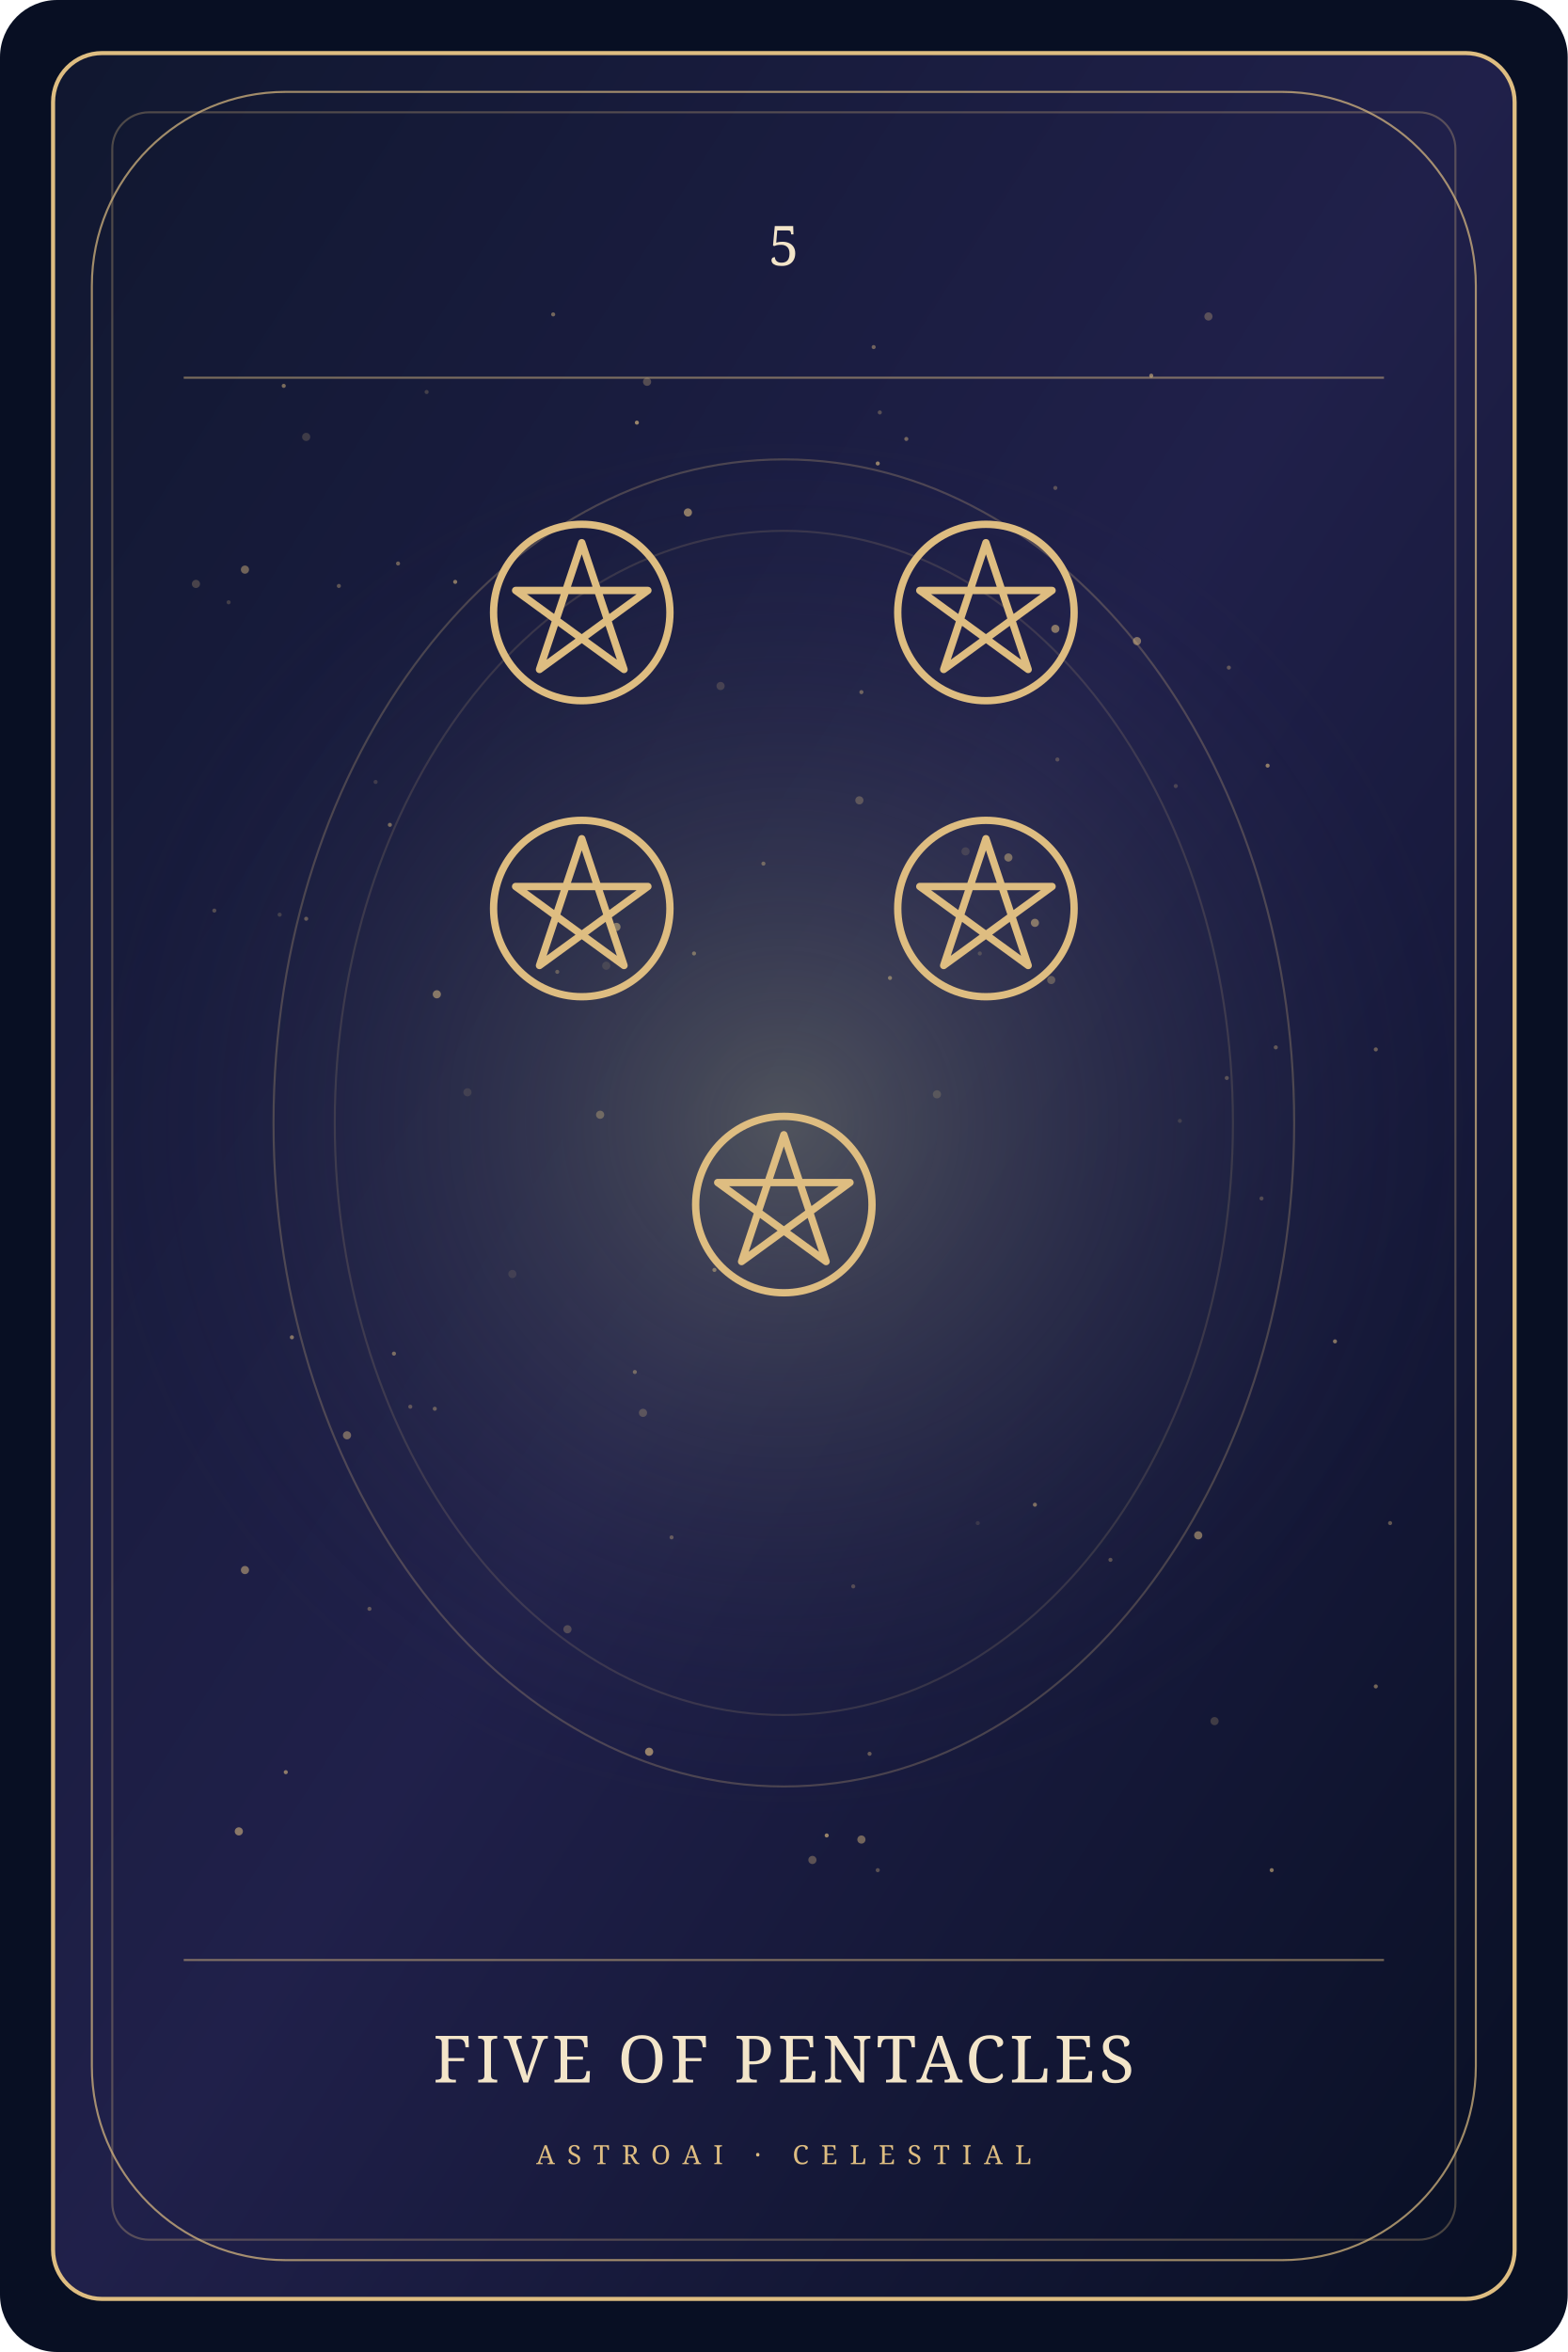
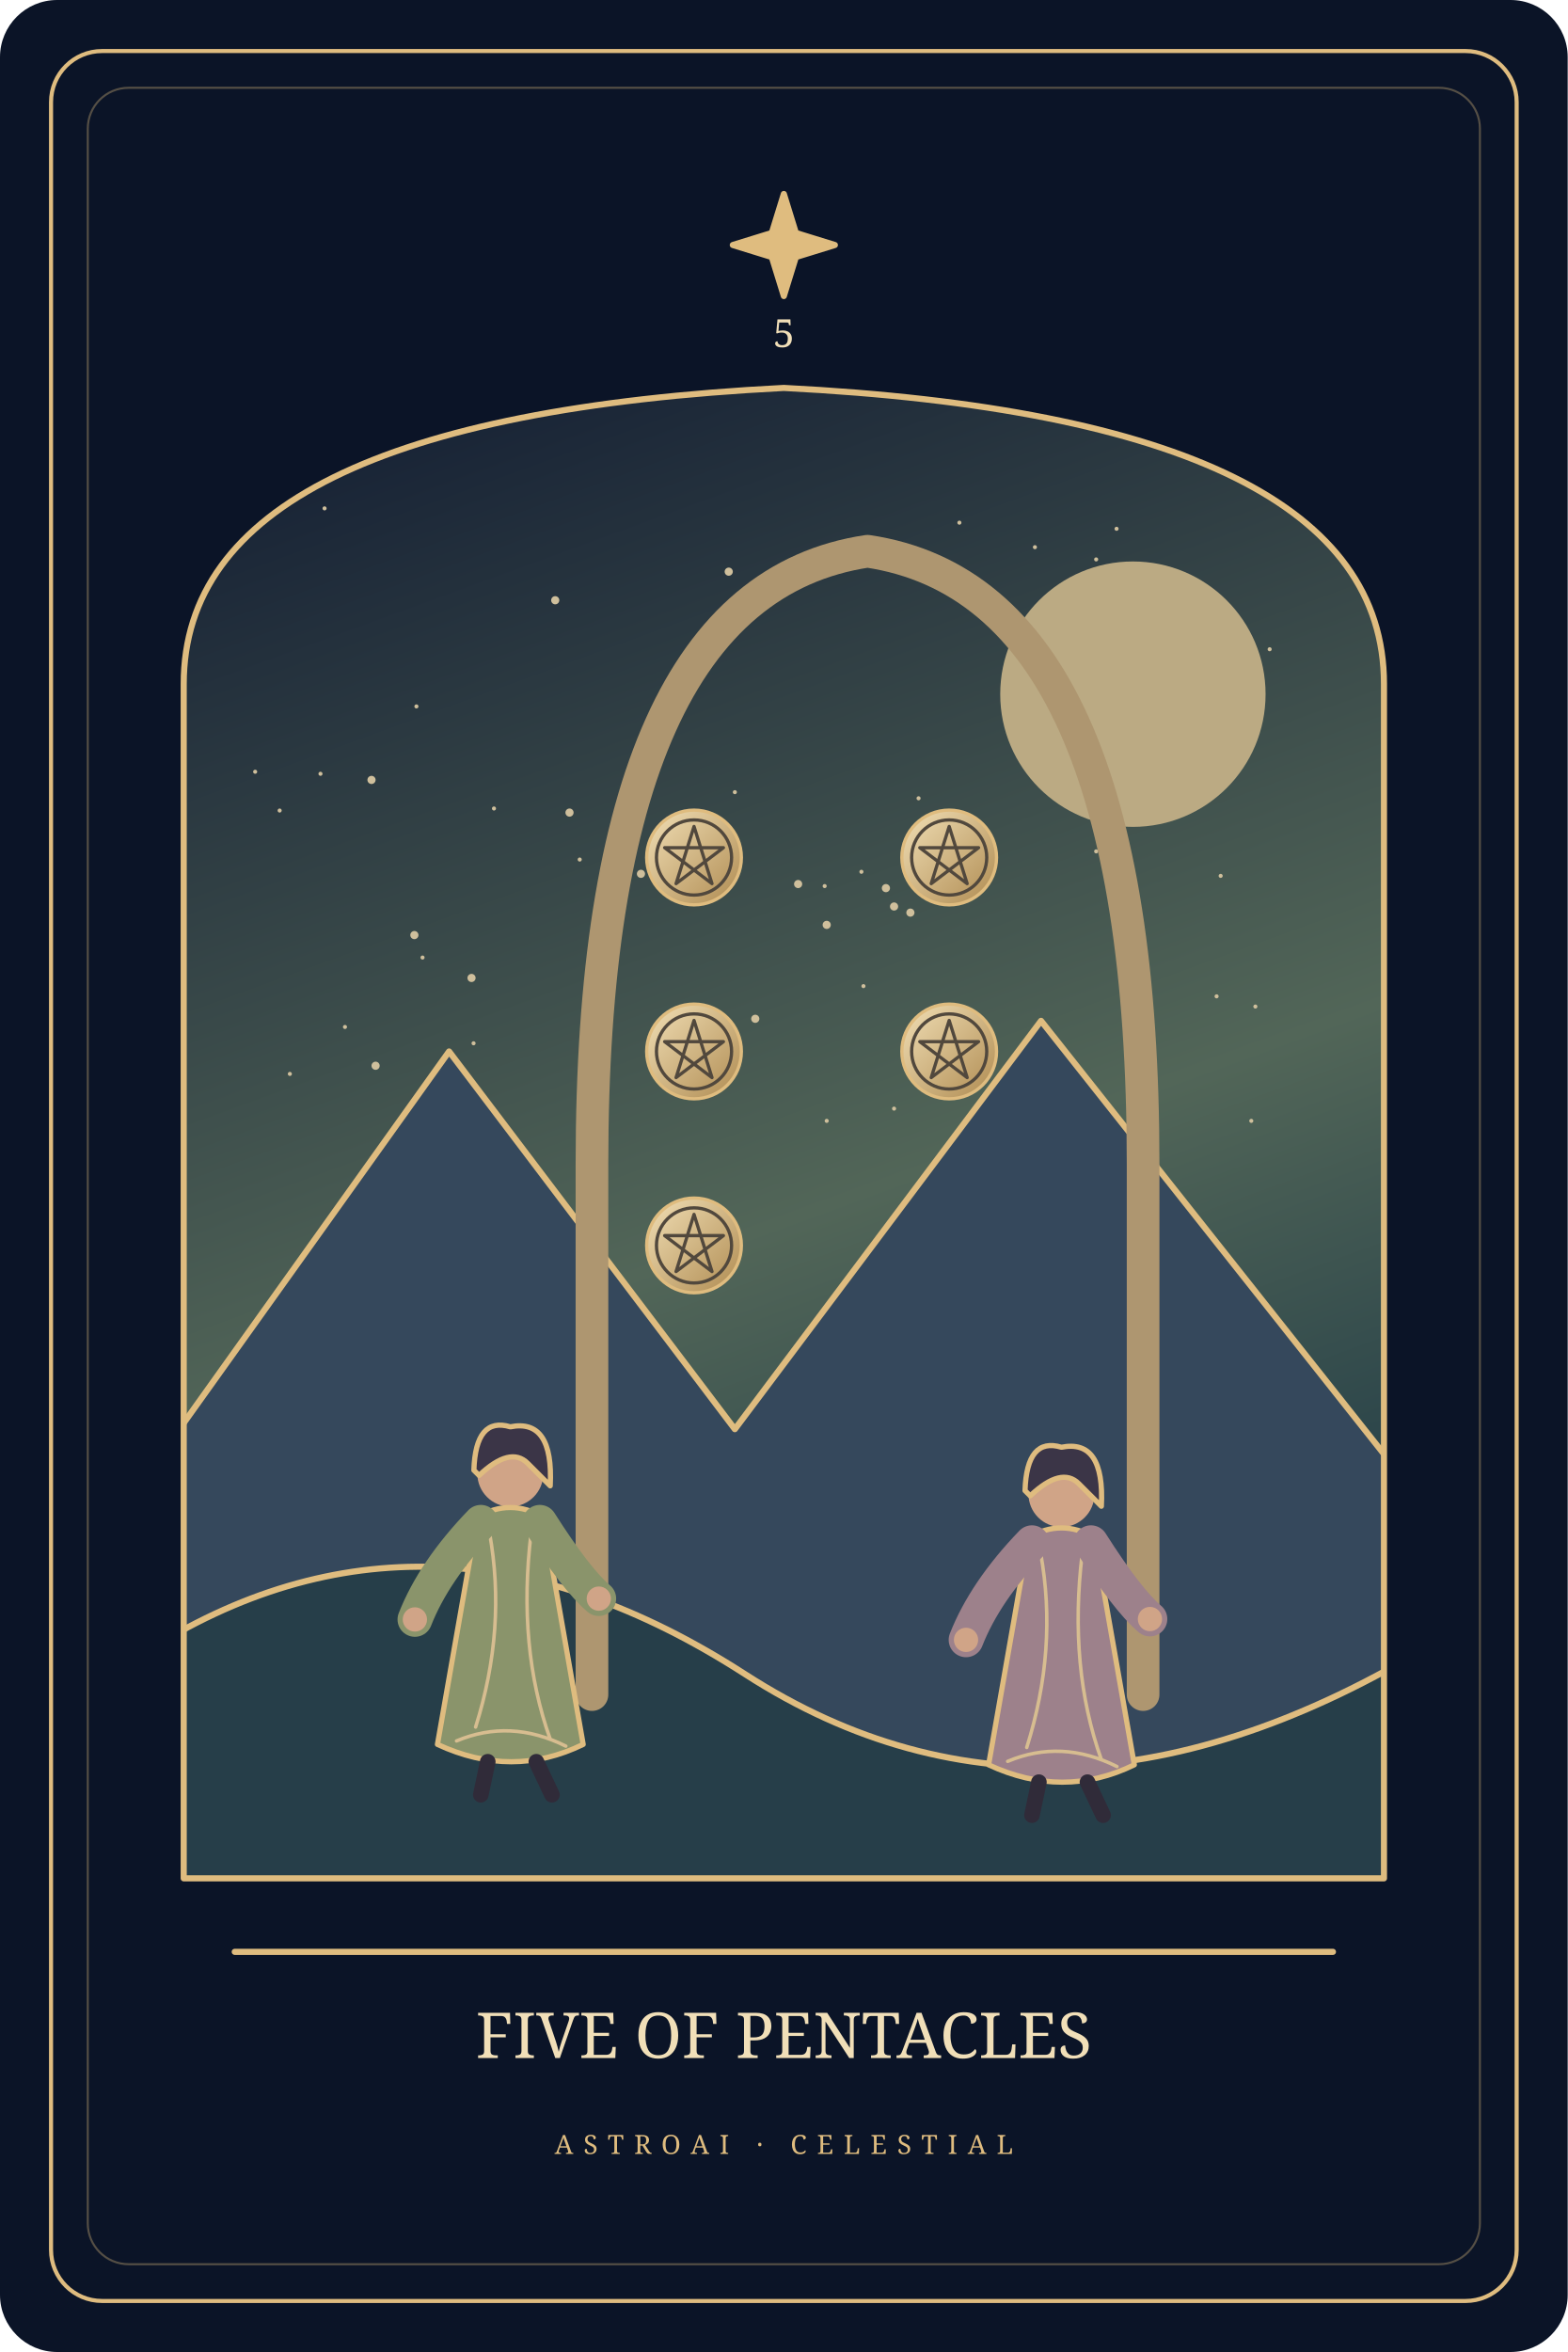
<svg xmlns="http://www.w3.org/2000/svg" width="768" height="1152" viewBox="0 0 768 1152" role="img" aria-label="Five of Pentacles">
  <defs>
-     <linearGradient id="bg" x2="1" y2="1">
-       <stop stop-color="#10172f" />
-       <stop offset=".5" stop-color="#20204a" />
-       <stop offset="1" stop-color="#080f23" />
+     <linearGradient id="sky" x2=".3" y2="1">
+       <stop stop-color="#101a31" />
+       <stop offset=".65" stop-color="#526658" />
+       <stop offset="1" stop-color="#213c46" />
    </linearGradient>
-     <radialGradient id="halo">
-       <stop stop-color="#8a9274" stop-opacity=".45" />
-       <stop offset="1" stop-color="#20204a" stop-opacity="0" />
-     </radialGradient>
+     <linearGradient id="metal" x2="1" y2="1">
+       <stop stop-color="#f1dfb6" />
+       <stop offset="1" stop-color="#af8b51" />
+     </linearGradient>
+     <clipPath id="scene">
+       <path d="M90 920V335Q90 205 384 190Q678 205 678 335V920Z" />
+     </clipPath>
  </defs>
-   <rect width="768" height="1152" rx="28" fill="#080f23" />
-   <rect x="26" y="26" width="716" height="1100" rx="24" fill="url(#bg)" stroke="#debd81" stroke-width="2" />
-   <rect x="45" y="45" width="678" height="1062" rx="95" fill="none" stroke="#debd81" opacity=".7" />
-   <rect x="55" y="55" width="658" height="1042" rx="18" fill="none" stroke="#debd81" opacity=".3" />
-   <g fill="#debd81">
-     <circle cx="340" cy="467" r="1" opacity="0.56" />
-     <circle cx="418" cy="777" r="1" opacity="0.32" />
-     <circle cx="431" cy="202" r="1" opacity="0.31" />
-     <circle cx="294" cy="546" r="2" opacity="0.45" />
-     <circle cx="601" cy="528" r="1" opacity="0.35" />
-     <circle cx="426" cy="859" r="1" opacity="0.41" />
-     <circle cx="137" cy="448" r="1" opacity="0.23" />
-     <circle cx="213" cy="690" r="1" opacity="0.44" />
-     <circle cx="150" cy="450" r="1" opacity="0.41" />
-     <circle cx="105" cy="446" r="1" opacity="0.31" />
-     <circle cx="166" cy="287" r="1" opacity="0.36" />
-     <circle cx="494" cy="420" r="2" opacity="0.56" />
-     <circle cx="654" cy="657" r="1" opacity="0.58" />
-     <circle cx="595" cy="843" r="2" opacity="0.22" />
-     <circle cx="623" cy="916" r="1" opacity="0.57" />
-     <circle cx="421" cy="392" r="2" opacity="0.35" />
-     <circle cx="195" cy="276" r="1" opacity="0.43" />
-     <circle cx="564" cy="184" r="1" opacity="0.59" />
-     <circle cx="674" cy="826" r="1" opacity="0.48" />
-     <circle cx="150" cy="214" r="2" opacity="0.20" />
-     <circle cx="139" cy="189" r="1" opacity="0.50" />
-     <circle cx="578" cy="549" r="1" opacity="0.19" />
-     <circle cx="329" cy="753" r="1" opacity="0.40" />
-     <circle cx="430" cy="227" r="1" opacity="0.63" />
-     <circle cx="557" cy="314" r="2" opacity="0.56" />
-     <circle cx="544" cy="764" r="1" opacity="0.36" />
-     <circle cx="317" cy="187" r="2" opacity="0.30" />
-     <circle cx="517" cy="239" r="1" opacity="0.33" />
-     <circle cx="480" cy="467" r="1" opacity="0.26" />
-     <circle cx="436" cy="479" r="1" opacity="0.63" />
-     <circle cx="315" cy="692" r="2" opacity="0.32" />
-     <circle cx="181" cy="788" r="1" opacity="0.37" />
-     <circle cx="337" cy="251" r="2" opacity="0.62" />
-     <circle cx="422" cy="901" r="2" opacity="0.46" />
-     <circle cx="184" cy="383" r="1" opacity="0.21" />
-     <circle cx="201" cy="689" r="1" opacity="0.38" />
-     <circle cx="143" cy="655" r="1" opacity="0.59" />
-     <circle cx="353" cy="336" r="2" opacity="0.22" />
-     <circle cx="602" cy="327" r="1" opacity="0.37" />
-     <circle cx="518" cy="372" r="1" opacity="0.32" />
-     <circle cx="229" cy="535" r="2" opacity="0.16" />
-     <circle cx="112" cy="295" r="1" opacity="0.22" />
-     <circle cx="592" cy="155" r="2" opacity="0.31" />
-     <circle cx="297" cy="473" r="2" opacity="0.17" />
-     <circle cx="318" cy="858" r="2" opacity="0.65" />
-     <circle cx="117" cy="897" r="2" opacity="0.56" />
-     <circle cx="459" cy="536" r="2" opacity="0.24" />
-     <circle cx="517" cy="308" r="2" opacity="0.59" />
-     <circle cx="96" cy="286" r="2" opacity="0.25" />
-     <circle cx="507" cy="452" r="2" opacity="0.62" />
-     <circle cx="251" cy="624" r="2" opacity="0.15" />
-     <circle cx="209" cy="192" r="1" opacity="0.23" />
-     <circle cx="428" cy="170" r="1" opacity="0.44" />
-     <circle cx="350" cy="622" r="1" opacity="0.62" />
-     <circle cx="398" cy="911" r="2" opacity="0.34" />
-     <circle cx="191" cy="404" r="1" opacity="0.53" />
-     <circle cx="479" cy="746" r="1" opacity="0.16" />
-     <circle cx="587" cy="752" r="2" opacity="0.55" />
-     <circle cx="507" cy="737" r="1" opacity="0.57" />
-     <circle cx="625" cy="513" r="1" opacity="0.40" />
-     <circle cx="302" cy="454" r="2" opacity="0.64" />
-     <circle cx="278" cy="798" r="2" opacity="0.29" />
-     <circle cx="681" cy="746" r="1" opacity="0.39" />
-     <circle cx="120" cy="769" r="2" opacity="0.51" />
-     <circle cx="515" cy="480" r="2" opacity="0.38" />
-     <circle cx="374" cy="423" r="1" opacity="0.49" />
-     <circle cx="271" cy="154" r="1" opacity="0.47" />
-     <circle cx="170" cy="703" r="2" opacity="0.50" />
-     <circle cx="674" cy="514" r="1" opacity="0.44" />
-     <circle cx="444" cy="215" r="1" opacity="0.45" />
-     <circle cx="473" cy="417" r="2" opacity="0.18" />
-     <circle cx="405" cy="899" r="1" opacity="0.64" />
-     <circle cx="273" cy="476" r="1" opacity="0.40" />
-     <circle cx="312" cy="207" r="1" opacity="0.65" />
-     <circle cx="618" cy="587" r="1" opacity="0.31" />
-     <circle cx="214" cy="487" r="2" opacity="0.63" />
-     <circle cx="422" cy="339" r="1" opacity="0.48" />
-     <circle cx="430" cy="916" r="1" opacity="0.33" />
-     <circle cx="311" cy="672" r="1" opacity="0.50" />
-     <circle cx="621" cy="375" r="1" opacity="0.63" />
-     <circle cx="120" cy="279" r="2" opacity="0.45" />
-     <circle cx="576" cy="385" r="1" opacity="0.25" />
-     <circle cx="193" cy="663" r="1" opacity="0.55" />
-     <circle cx="140" cy="868" r="1" opacity="0.59" />
-     <circle cx="223" cy="285" r="1" opacity="0.58" />
-   </g>
-   <circle cx="384" cy="550" r="340" fill="url(#halo)" />
-   <g fill="none" stroke="#debd81">
-     <ellipse cx="384" cy="550" rx="250" ry="325" opacity=".25" />
-     <ellipse cx="384" cy="550" rx="220" ry="290" opacity=".15" />
-     <path d="M90 960H678M90 185H678" opacity=".5" />
-   </g>
-   <g fill="none" stroke="#debd81" stroke-width="4" stroke-linecap="round" stroke-linejoin="round">
-     <g transform="translate(285,300) scale(0.9)">
-       <circle r="48" />
-       <path d="M0 -38L23 31L-36 -12H36L-23 31Z" />
+   <rect width="768" height="1152" rx="28" fill="#0b1427" />
+   <rect x="25" y="25" width="718" height="1102" rx="25" fill="none" stroke="#dfbc7f" stroke-width="2" />
+   <rect x="43" y="43" width="682" height="1066" rx="20" fill="none" stroke="#dfbc7f" stroke-opacity=".35" />
+   <g clip-path="url(#scene)">
+     <rect x="85" y="185" width="600" height="740" fill="url(#sky)" />
+     <circle cx="360" cy="388" r="1" fill="#cfbf9c" stroke="none" stroke-width="2" />
+     <circle cx="438" cy="543" r="1" fill="#cfbf9c" stroke="none" stroke-width="2" />
+     <circle cx="456" cy="403" r="1" fill="#cfbf9c" stroke="none" stroke-width="2" />
+     <circle cx="137" cy="397" r="1" fill="#cfbf9c" stroke="none" stroke-width="2" />
+     <circle cx="314" cy="428" r="2" fill="#cfbf9c" stroke="none" stroke-width="2" />
+     <circle cx="596" cy="488" r="1" fill="#cfbf9c" stroke="none" stroke-width="2" />
+     <circle cx="391" cy="433" r="2" fill="#cfbf9c" stroke="none" stroke-width="2" />
+     <circle cx="446" cy="447" r="2" fill="#cfbf9c" stroke="none" stroke-width="2" />
+     <circle cx="157" cy="379" r="1" fill="#cfbf9c" stroke="none" stroke-width="2" />
+     <circle cx="272" cy="294" r="2" fill="#cfbf9c" stroke="none" stroke-width="2" />
+     <circle cx="520" cy="526" r="1" fill="#cfbf9c" stroke="none" stroke-width="2" />
+     <circle cx="405" cy="453" r="2" fill="#cfbf9c" stroke="none" stroke-width="2" />
+     <circle cx="125" cy="378" r="1" fill="#cfbf9c" stroke="none" stroke-width="2" />
+     <circle cx="423" cy="483" r="1" fill="#cfbf9c" stroke="none" stroke-width="2" />
+     <circle cx="242" cy="396" r="1" fill="#cfbf9c" stroke="none" stroke-width="2" />
+     <circle cx="404" cy="434" r="1" fill="#cfbf9c" stroke="none" stroke-width="2" />
+     <circle cx="612" cy="357" r="2" fill="#cfbf9c" stroke="none" stroke-width="2" />
+     <circle cx="615" cy="493" r="1" fill="#cfbf9c" stroke="none" stroke-width="2" />
+     <circle cx="370" cy="499" r="2" fill="#cfbf9c" stroke="none" stroke-width="2" />
+     <circle cx="314" cy="398" r="1" fill="#cfbf9c" stroke="none" stroke-width="2" />
+     <circle cx="507" cy="268" r="1" fill="#cfbf9c" stroke="none" stroke-width="2" />
+     <circle cx="231" cy="479" r="2" fill="#cfbf9c" stroke="none" stroke-width="2" />
+     <circle cx="207" cy="469" r="1" fill="#cfbf9c" stroke="none" stroke-width="2" />
+     <circle cx="438" cy="444" r="2" fill="#cfbf9c" stroke="none" stroke-width="2" />
+     <circle cx="284" cy="421" r="1" fill="#cfbf9c" stroke="none" stroke-width="2" />
+     <circle cx="169" cy="503" r="1" fill="#cfbf9c" stroke="none" stroke-width="2" />
+     <circle cx="159" cy="249" r="1" fill="#cfbf9c" stroke="none" stroke-width="2" />
+     <circle cx="598" cy="429" r="1" fill="#cfbf9c" stroke="none" stroke-width="2" />
+     <circle cx="184" cy="522" r="2" fill="#cfbf9c" stroke="none" stroke-width="2" />
+     <circle cx="349" cy="531" r="1" fill="#cfbf9c" stroke="none" stroke-width="2" />
+     <circle cx="613" cy="549" r="1" fill="#cfbf9c" stroke="none" stroke-width="2" />
+     <circle cx="182" cy="382" r="2" fill="#cfbf9c" stroke="none" stroke-width="2" />
+     <circle cx="577" cy="312" r="2" fill="#cfbf9c" stroke="none" stroke-width="2" />
+     <circle cx="564" cy="537" r="1" fill="#cfbf9c" stroke="none" stroke-width="2" />
+     <circle cx="537" cy="417" r="1" fill="#cfbf9c" stroke="none" stroke-width="2" />
+     <circle cx="142" cy="526" r="1" fill="#cfbf9c" stroke="none" stroke-width="2" />
+     <circle cx="537" cy="274" r="1" fill="#cfbf9c" stroke="none" stroke-width="2" />
+     <circle cx="470" cy="256" r="1" fill="#cfbf9c" stroke="none" stroke-width="2" />
+     <circle cx="422" cy="427" r="1" fill="#cfbf9c" stroke="none" stroke-width="2" />
+     <circle cx="561" cy="532" r="1" fill="#cfbf9c" stroke="none" stroke-width="2" />
+     <circle cx="434" cy="435" r="2" fill="#cfbf9c" stroke="none" stroke-width="2" />
+     <circle cx="335" cy="501" r="2" fill="#cfbf9c" stroke="none" stroke-width="2" />
+     <circle cx="450" cy="391" r="1" fill="#cfbf9c" stroke="none" stroke-width="2" />
+     <circle cx="203" cy="458" r="2" fill="#cfbf9c" stroke="none" stroke-width="2" />
+     <circle cx="357" cy="280" r="2" fill="#cfbf9c" stroke="none" stroke-width="2" />
+     <circle cx="279" cy="398" r="2" fill="#cfbf9c" stroke="none" stroke-width="2" />
+     <circle cx="204" cy="346" r="1" fill="#cfbf9c" stroke="none" stroke-width="2" />
+     <circle cx="232" cy="511" r="1" fill="#cfbf9c" stroke="none" stroke-width="2" />
+     <circle cx="644" cy="244" r="1" fill="#cfbf9c" stroke="none" stroke-width="2" />
+     <circle cx="547" cy="259" r="1" fill="#cfbf9c" stroke="none" stroke-width="2" />
+     <circle cx="405" cy="549" r="1" fill="#cfbf9c" stroke="none" stroke-width="2" />
+     <circle cx="291" cy="550" r="1" fill="#cfbf9c" stroke="none" stroke-width="2" />
+     <circle cx="622" cy="318" r="1" fill="#cfbf9c" stroke="none" stroke-width="2" />
+     <circle cx="555" cy="546" r="1" fill="#cfbf9c" stroke="none" stroke-width="2" />
+     <circle cx="555" cy="340" r="65" fill="#bbaa83" stroke="none" stroke-width="2" />
+     <path d="M70 725L220 515L360 700L510 500L700 740V930H70Z" fill="#35485c" stroke="#dfbc7f" stroke-width="3" stroke-linecap="round" stroke-linejoin="round" />
+     <path d="M70 810Q210 720 365 820T710 800V950H70Z" fill="#263e49" stroke="#dfbc7f" stroke-width="3" stroke-linecap="round" stroke-linejoin="round" />
+     <path d="M290 830V570Q290 290 425 270Q560 290 560 570V830" fill="none" stroke="#ae9670" stroke-width="16" stroke-linecap="round" stroke-linejoin="round" />
+     <g transform="translate(340 420) scale(0.8)">
+       <circle cx="0" cy="0" r="29" fill="url(#metal)" stroke="#dfbc7f" stroke-width="2" />
+       <circle cx="0" cy="0" r="23" fill="none" stroke="#51483d" stroke-width="2" />
+       <path d="M0 -19L11 16L-18 -6H18L-11 16Z" fill="none" stroke="#51483d" stroke-width="2" stroke-linecap="round" stroke-linejoin="round" />
    </g>
-     <g transform="translate(483,300) scale(0.9)">
-       <circle r="48" />
-       <path d="M0 -38L23 31L-36 -12H36L-23 31Z" />
+     <g transform="translate(465 420) scale(0.8)">
+       <circle cx="0" cy="0" r="29" fill="url(#metal)" stroke="#dfbc7f" stroke-width="2" />
+       <circle cx="0" cy="0" r="23" fill="none" stroke="#51483d" stroke-width="2" />
+       <path d="M0 -19L11 16L-18 -6H18L-11 16Z" fill="none" stroke="#51483d" stroke-width="2" stroke-linecap="round" stroke-linejoin="round" />
    </g>
-     <g transform="translate(285,445) scale(0.9)">
-       <circle r="48" />
-       <path d="M0 -38L23 31L-36 -12H36L-23 31Z" />
+     <g transform="translate(340 515) scale(0.8)">
+       <circle cx="0" cy="0" r="29" fill="url(#metal)" stroke="#dfbc7f" stroke-width="2" />
+       <circle cx="0" cy="0" r="23" fill="none" stroke="#51483d" stroke-width="2" />
+       <path d="M0 -19L11 16L-18 -6H18L-11 16Z" fill="none" stroke="#51483d" stroke-width="2" stroke-linecap="round" stroke-linejoin="round" />
    </g>
-     <g transform="translate(483,445) scale(0.9)">
-       <circle r="48" />
-       <path d="M0 -38L23 31L-36 -12H36L-23 31Z" />
+     <g transform="translate(465 515) scale(0.8)">
+       <circle cx="0" cy="0" r="29" fill="url(#metal)" stroke="#dfbc7f" stroke-width="2" />
+       <circle cx="0" cy="0" r="23" fill="none" stroke="#51483d" stroke-width="2" />
+       <path d="M0 -19L11 16L-18 -6H18L-11 16Z" fill="none" stroke="#51483d" stroke-width="2" stroke-linecap="round" stroke-linejoin="round" />
    </g>
-     <g transform="translate(384,590) scale(0.9)">
-       <circle r="48" />
-       <path d="M0 -38L23 31L-36 -12H36L-23 31Z" />
+     <g transform="translate(340 610) scale(0.8)">
+       <circle cx="0" cy="0" r="29" fill="url(#metal)" stroke="#dfbc7f" stroke-width="2" />
+       <circle cx="0" cy="0" r="23" fill="none" stroke="#51483d" stroke-width="2" />
+       <path d="M0 -19L11 16L-18 -6H18L-11 16Z" fill="none" stroke="#51483d" stroke-width="2" stroke-linecap="round" stroke-linejoin="round" />
+     </g>
+     <g transform="translate(250 800) scale(0.85)">
+       <circle cx="0" cy="-92" r="19" fill="#d0a487" stroke="none" stroke-width="2" />
+       <path d="M-21 -94Q-20 -125 0 -119Q25 -124 23 -85L10 -98Q0 -108 -18 -91Z" fill="#3b3547" stroke="#dfbc7f" stroke-width="3" stroke-linecap="round" stroke-linejoin="round" />
+       <path d="M-19 -67Q0 -78 19 -67L42 64Q1 84 -42 64Z" fill="#8a946b" stroke="#dfbc7f" stroke-width="3" stroke-linecap="round" stroke-linejoin="round" />
+       <path d="M-12 -58Q-2 -3 -20 54M12 -58Q4 8 23 61M-31 62Q0 49 32 65" fill="none" stroke="#d7bd90" stroke-width="2" stroke-linecap="round" stroke-linejoin="round" />
+       <path d="M-17 -64Q-44 -36 -55 -8M17 -64Q38 -31 51 -20" fill="none" stroke="#8a946b" stroke-width="20" stroke-linecap="round" stroke-linejoin="round" />
+       <circle cx="-55" cy="-8" r="7" fill="#d0a487" stroke="none" stroke-width="2" />
+       <circle cx="51" cy="-20" r="7" fill="#d0a487" stroke="none" stroke-width="2" />
+       <path d="M-13 74L-17 93" fill="none" stroke="#302b39" stroke-width="9" stroke-linecap="round" stroke-linejoin="round" />
+       <path d="M15 74L24 93" fill="none" stroke="#302b39" stroke-width="9" stroke-linecap="round" stroke-linejoin="round" />
+     </g>
+     <g transform="translate(520 810) scale(0.85)">
+       <circle cx="0" cy="-92" r="19" fill="#d0a487" stroke="none" stroke-width="2" />
+       <path d="M-21 -94Q-20 -125 0 -119Q25 -124 23 -85L10 -98Q0 -108 -18 -91Z" fill="#3b3547" stroke="#dfbc7f" stroke-width="3" stroke-linecap="round" stroke-linejoin="round" />
+       <path d="M-19 -67Q0 -78 19 -67L42 64Q1 84 -42 64Z" fill="#9d818b" stroke="#dfbc7f" stroke-width="3" stroke-linecap="round" stroke-linejoin="round" />
+       <path d="M-12 -58Q-2 -3 -20 54M12 -58Q4 8 23 61M-31 62Q0 49 32 65" fill="none" stroke="#d7bd90" stroke-width="2" stroke-linecap="round" stroke-linejoin="round" />
+       <path d="M-17 -64Q-44 -36 -55 -8M17 -64Q38 -31 51 -20" fill="none" stroke="#9d818b" stroke-width="20" stroke-linecap="round" stroke-linejoin="round" />
+       <circle cx="-55" cy="-8" r="7" fill="#d0a487" stroke="none" stroke-width="2" />
+       <circle cx="51" cy="-20" r="7" fill="#d0a487" stroke="none" stroke-width="2" />
+       <path d="M-13 74L-17 93" fill="none" stroke="#302b39" stroke-width="9" stroke-linecap="round" stroke-linejoin="round" />
+       <path d="M15 74L24 93" fill="none" stroke="#302b39" stroke-width="9" stroke-linecap="round" stroke-linejoin="round" />
    </g>
  </g>
-   <g fill="#f3e5c9" text-anchor="middle" font-family="Georgia,serif">
-     <text x="384" y="130" font-size="27" letter-spacing="8">5</text>
-     <text x="384" y="1020" font-size="32" letter-spacing="2">FIVE OF PENTACLES</text>
-     <text x="384" y="1060" font-size="13" letter-spacing="6" fill="#debd81">ASTROAI · CELESTIAL</text>
+   <path d="M90 920V335Q90 205 384 190Q678 205 678 335V920Z" fill="none" stroke="#dfbc7f" stroke-width="3" stroke-linecap="round" stroke-linejoin="round" />
+   <path d="M384.0,95.0 389.9,114.1 409.0,120.0 389.9,125.9 384.0,145.0 378.1,125.9 359.0,120.0 378.1,114.1Z" fill="#dfbc7f" stroke="#dfbc7f" stroke-width="3" stroke-linecap="round" stroke-linejoin="round" />
+   <path d="M115 956L653 956" fill="none" stroke="#dfbc7f" stroke-width="3" stroke-linecap="round" stroke-linejoin="round" />
+   <g text-anchor="middle" fill="#f1dfb8" font-family="Georgia,serif">
+     <text x="384" y="170" font-size="19" letter-spacing="5">5</text>
+     <text x="384" y="1008" font-size="31">FIVE OF PENTACLES</text>
+     <text x="384" y="1055" font-size="13" letter-spacing="5" fill="#dfbc7f">ASTROAI · CELESTIAL</text>
  </g>
</svg>
